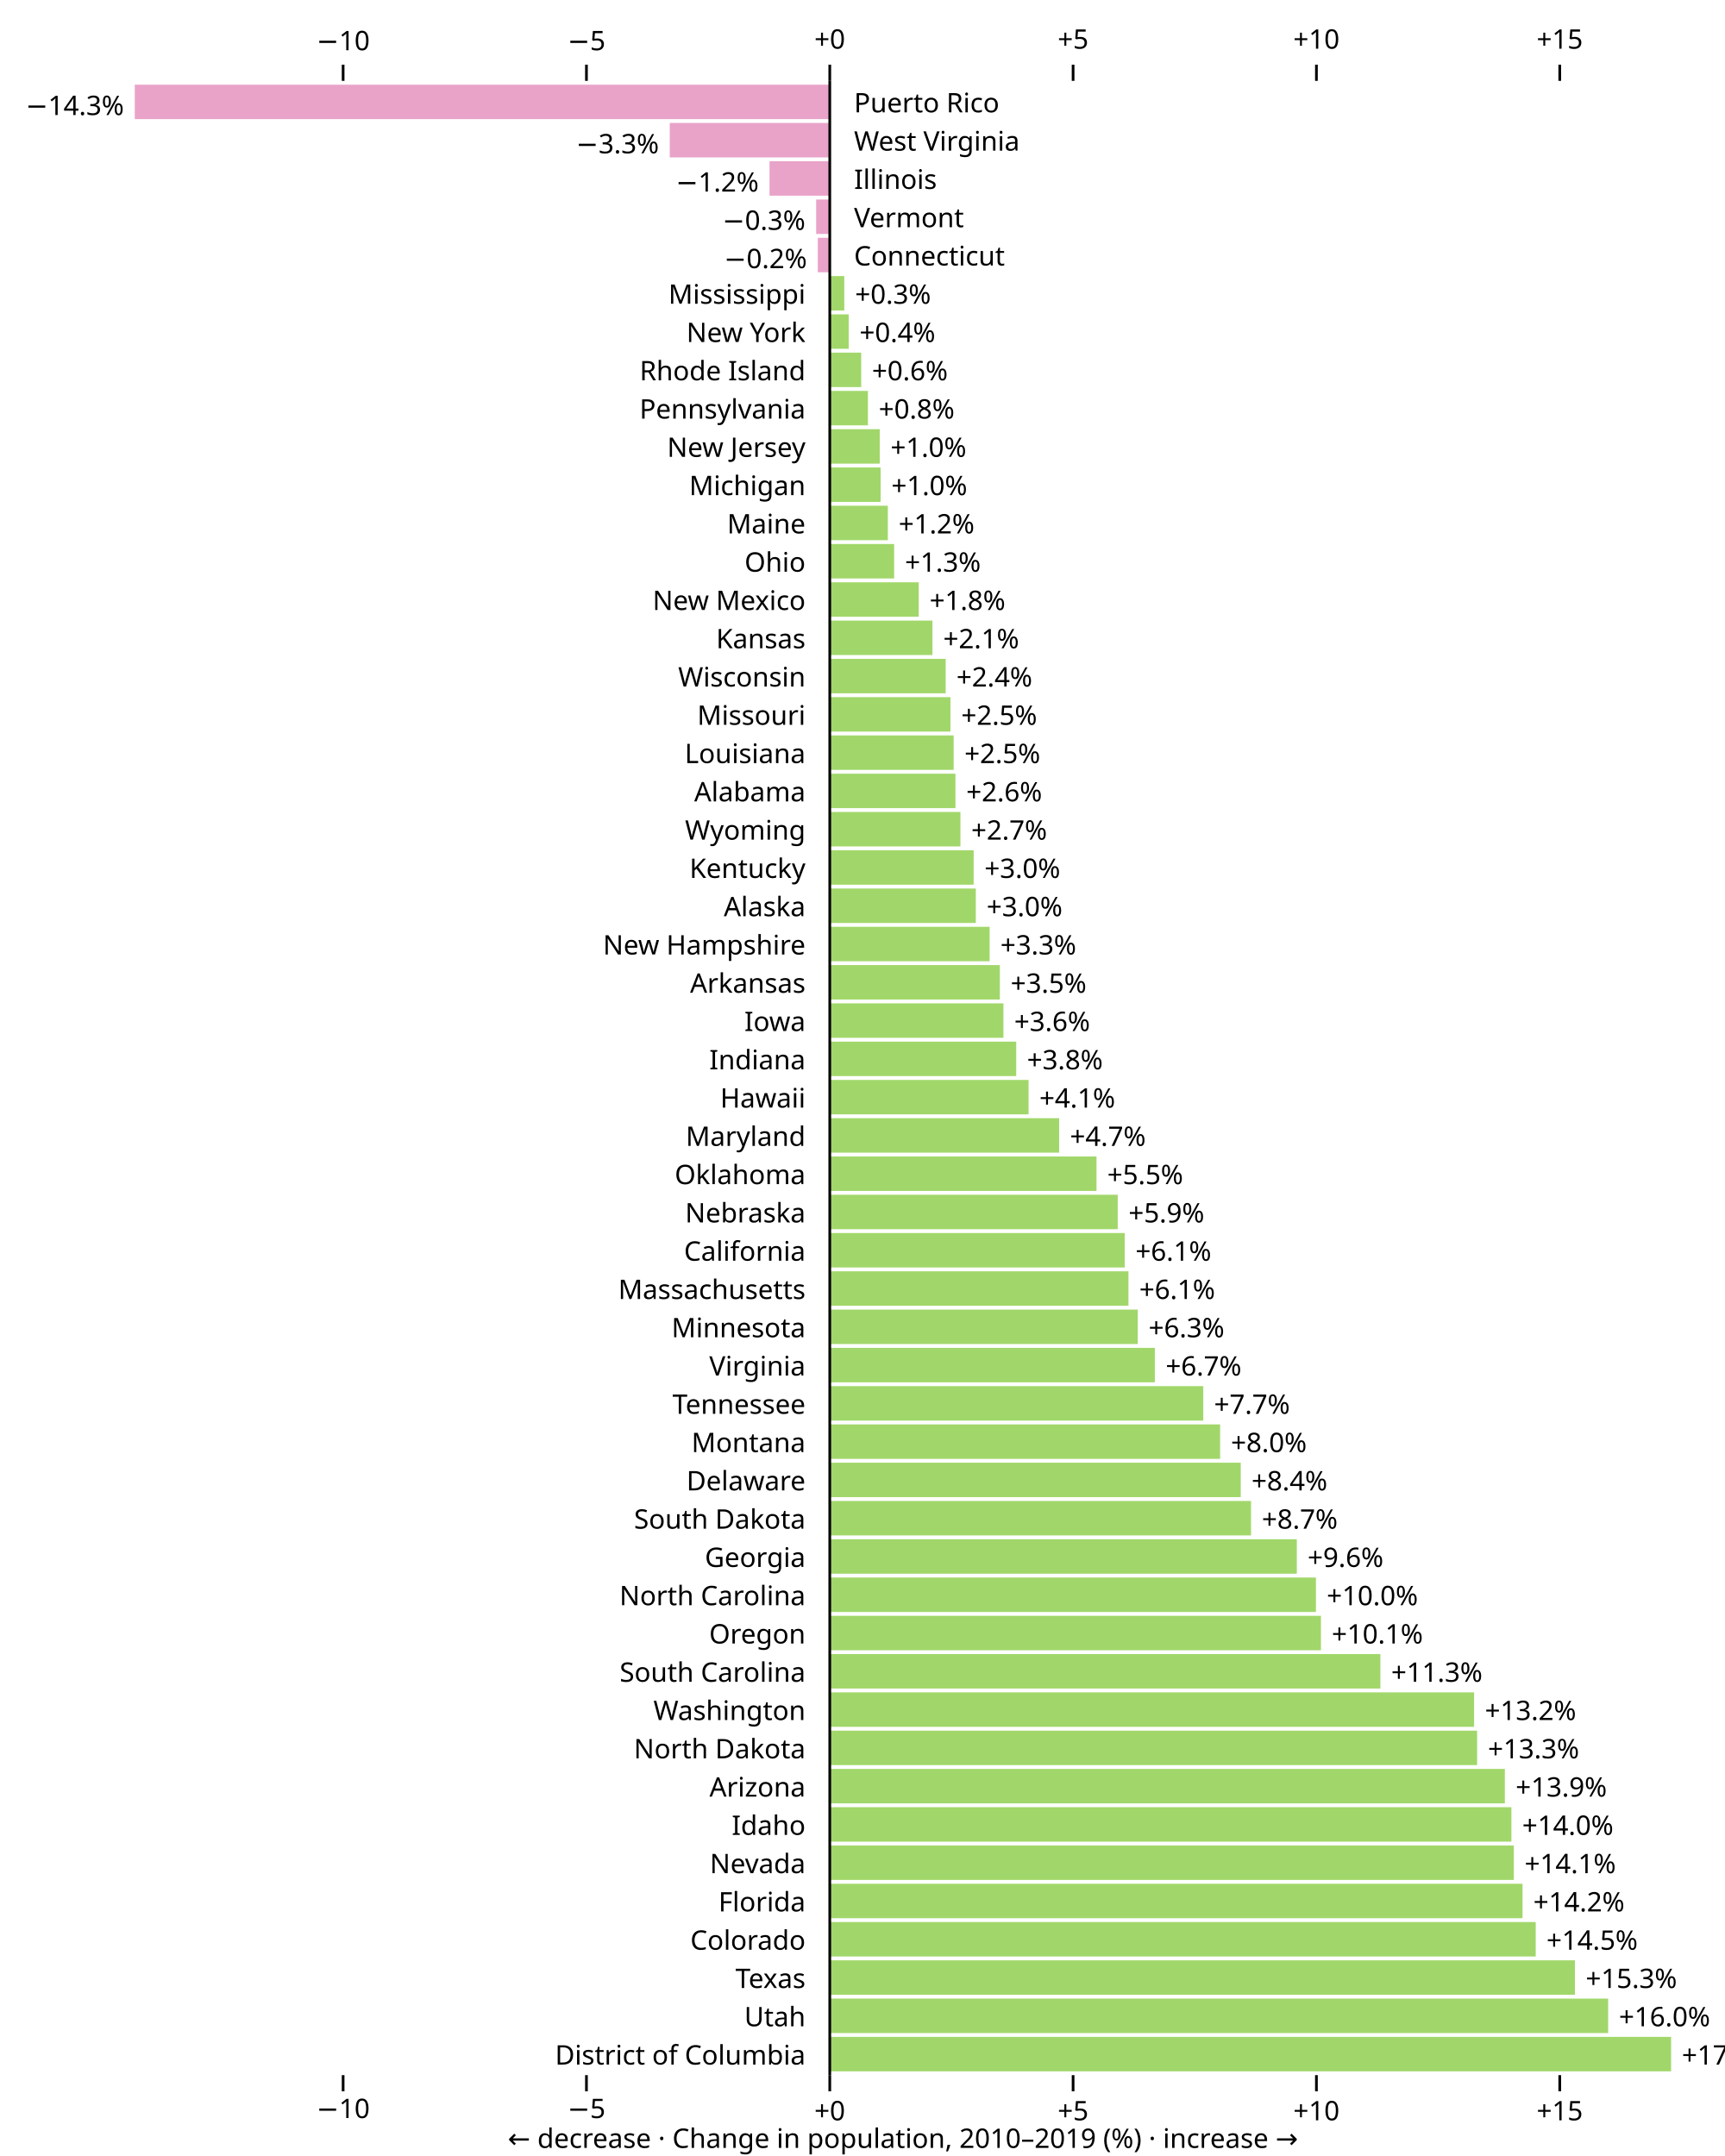
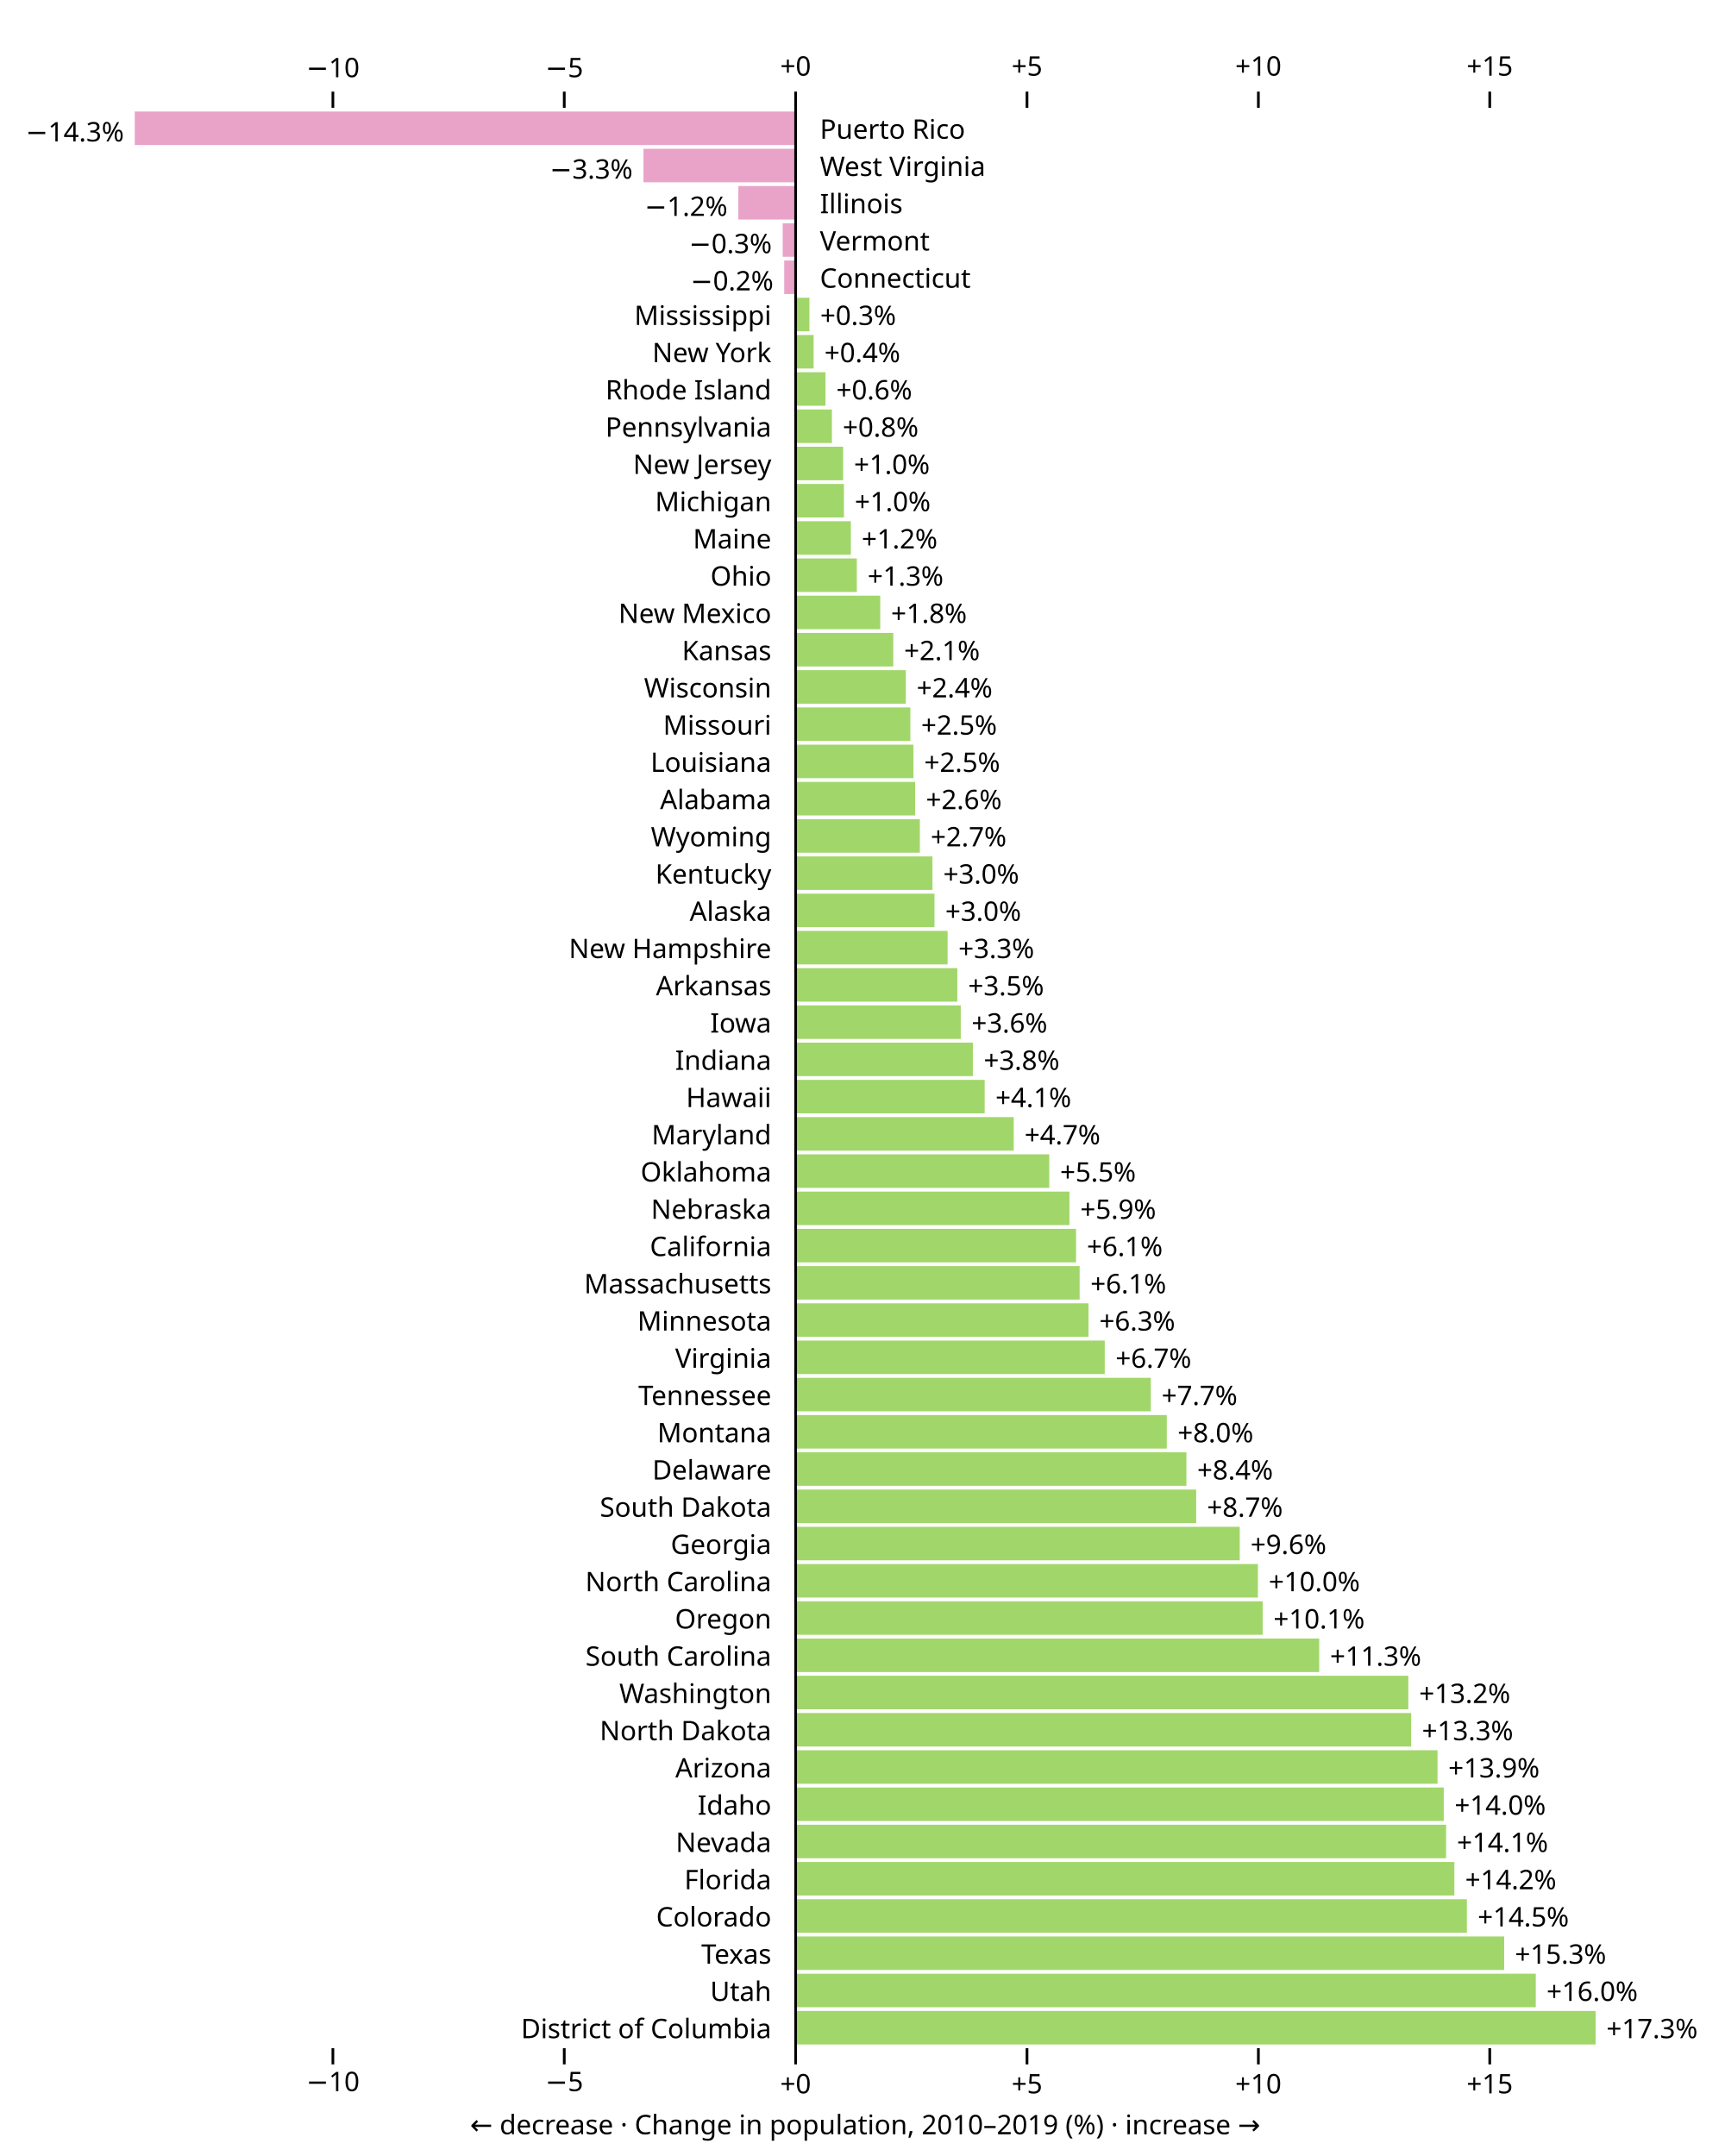
<svg xmlns="http://www.w3.org/2000/svg" width="640" height="800" viewBox="0 0 640 800">
-   <line x1="127.303" y1="770" x2="127.303" y2="776" stroke="currentColor" stroke-width="1" />
-   <line x1="217.58" y1="770" x2="217.58" y2="776" stroke="currentColor" stroke-width="1" />
-   <line x1="307.857" y1="770" x2="307.857" y2="776" stroke="currentColor" stroke-width="1" />
-   <line x1="398.134" y1="770" x2="398.134" y2="776" stroke="currentColor" stroke-width="1" />
-   <line x1="488.412" y1="770" x2="488.412" y2="776" stroke="currentColor" stroke-width="1" />
-   <line x1="578.689" y1="770" x2="578.689" y2="776" stroke="currentColor" stroke-width="1" />
-   <text x="127.303" y="779" font-family="system-ui, sans-serif" font-size="10" text-anchor="middle" dominant-baseline="text-before-edge" fill="currentColor">−10</text>
-   <text x="217.58" y="779" font-family="system-ui, sans-serif" font-size="10" text-anchor="middle" dominant-baseline="text-before-edge" fill="currentColor">−5</text>
-   <text x="307.857" y="779" font-family="system-ui, sans-serif" font-size="10" text-anchor="middle" dominant-baseline="text-before-edge" fill="currentColor">+0</text>
-   <text x="398.134" y="779" font-family="system-ui, sans-serif" font-size="10" text-anchor="middle" dominant-baseline="text-before-edge" fill="currentColor">+5</text>
-   <text x="488.412" y="779" font-family="system-ui, sans-serif" font-size="10" text-anchor="middle" dominant-baseline="text-before-edge" fill="currentColor">+10</text>
-   <text x="578.689" y="779" font-family="system-ui, sans-serif" font-size="10" text-anchor="middle" dominant-baseline="text-before-edge" fill="currentColor">+15</text>
-   <text x="335" y="797" font-family="system-ui, sans-serif" font-size="10" text-anchor="middle" fill="currentColor">← decrease · Change in population, 2010–2019 (%) · increase →</text>
-   <line x1="127.303" y1="30" x2="127.303" y2="24" stroke="currentColor" stroke-width="1" />
-   <line x1="217.58" y1="30" x2="217.58" y2="24" stroke="currentColor" stroke-width="1" />
-   <line x1="307.857" y1="30" x2="307.857" y2="24" stroke="currentColor" stroke-width="1" />
-   <line x1="398.134" y1="30" x2="398.134" y2="24" stroke="currentColor" stroke-width="1" />
-   <line x1="488.412" y1="30" x2="488.412" y2="24" stroke="currentColor" stroke-width="1" />
-   <line x1="578.689" y1="30" x2="578.689" y2="24" stroke="currentColor" stroke-width="1" />
-   <text x="127.303" y="21" font-family="system-ui, sans-serif" font-size="10" text-anchor="middle" dominant-baseline="text-after-edge" fill="currentColor">−10</text>
-   <text x="217.58" y="21" font-family="system-ui, sans-serif" font-size="10" text-anchor="middle" dominant-baseline="text-after-edge" fill="currentColor">−5</text>
-   <text x="307.857" y="21" font-family="system-ui, sans-serif" font-size="10" text-anchor="middle" dominant-baseline="text-after-edge" fill="currentColor">+0</text>
-   <text x="398.134" y="21" font-family="system-ui, sans-serif" font-size="10" text-anchor="middle" dominant-baseline="text-after-edge" fill="currentColor">+5</text>
-   <text x="488.412" y="21" font-family="system-ui, sans-serif" font-size="10" text-anchor="middle" dominant-baseline="text-after-edge" fill="currentColor">+10</text>
-   <text x="578.689" y="21" font-family="system-ui, sans-serif" font-size="10" text-anchor="middle" dominant-baseline="text-after-edge" fill="currentColor">+15</text>
-   <rect x="307.857" y="457.524" width="109.42" height="12.783" fill="#a1d76a" />
-   <rect x="307.857" y="727.39" width="276.467" height="12.783" fill="#a1d76a" />
-   <rect x="307.857" y="698.983" width="257.025" height="12.783" fill="#a1d76a" />
-   <rect x="307.857" y="116.641" width="7.031" height="12.783" fill="#a1d76a" />
-   <rect x="307.857" y="145.048" width="14.159" height="12.783" fill="#a1d76a" />
-   <rect x="285.509" y="59.827" width="22.348" height="12.783" fill="#e9a3c9" />
-   <rect x="307.857" y="201.862" width="23.882" height="12.783" fill="#a1d76a" />
-   <rect x="307.857" y="571.152" width="173.287" height="12.783" fill="#a1d76a" />
-   <rect x="307.857" y="585.355" width="180.375" height="12.783" fill="#a1d76a" />
-   <rect x="307.857" y="173.455" width="18.856" height="12.783" fill="#a1d76a" />
-   <rect x="307.857" y="159.251" width="18.544" height="12.783" fill="#a1d76a" />
-   <rect x="307.857" y="500.134" width="120.616" height="12.783" fill="#a1d76a" />
-   <rect x="307.857" y="627.965" width="239.06" height="12.783" fill="#a1d76a" />
-   <rect x="307.857" y="656.372" width="250.465" height="12.783" fill="#a1d76a" />
-   <rect x="307.857" y="471.727" width="110.819" height="12.783" fill="#a1d76a" />
-   <rect x="307.857" y="514.338" width="138.577" height="12.783" fill="#a1d76a" />
-   <rect x="307.857" y="386.507" width="69.177" height="12.783" fill="#a1d76a" />
-   <rect x="307.857" y="258.676" width="44.77" height="12.783" fill="#a1d76a" />
-   <rect x="307.857" y="414.914" width="85.102" height="12.783" fill="#a1d76a" />
-   <rect x="307.857" y="244.472" width="43.003" height="12.783" fill="#a1d76a" />
-   <rect x="307.857" y="713.186" width="261.914" height="12.783" fill="#a1d76a" />
-   <rect x="307.857" y="485.931" width="114.28" height="12.783" fill="#a1d76a" />
-   <rect x="307.857" y="613.762" width="204.293" height="12.783" fill="#a1d76a" />
-   <rect x="307.857" y="287.083" width="46.633" height="12.783" fill="#a1d76a" />
-   <rect x="307.857" y="272.879" width="45.97" height="12.783" fill="#a1d76a" />
-   <rect x="307.857" y="315.489" width="53.386" height="12.783" fill="#a1d76a" />
-   <rect x="307.857" y="599.559" width="182.23" height="12.783" fill="#a1d76a" />
-   <rect x="307.857" y="429.117" width="98.966" height="12.783" fill="#a1d76a" />
-   <rect x="303.407" y="88.234" width="4.451" height="12.783" fill="#e9a3c9" />
-   <rect x="307.857" y="741.593" width="288.79" height="12.783" fill="#a1d76a" />
-   <rect x="50" y="31.42" width="257.857" height="12.783" fill="#e9a3c9" />
-   <rect x="307.857" y="372.303" width="64.434" height="12.783" fill="#a1d76a" />
-   <rect x="307.857" y="684.779" width="253.798" height="12.783" fill="#a1d76a" />
-   <rect x="307.857" y="358.1" width="63.101" height="12.783" fill="#a1d76a" />
-   <rect x="307.857" y="102.438" width="5.386" height="12.783" fill="#a1d76a" />
-   <rect x="307.857" y="230.269" width="38.094" height="12.783" fill="#a1d76a" />
-   <rect x="307.857" y="216.065" width="33.013" height="12.783" fill="#a1d76a" />
-   <rect x="307.857" y="443.321" width="106.836" height="12.783" fill="#a1d76a" />
-   <rect x="248.488" y="45.624" width="59.369" height="12.783" fill="#e9a3c9" />
-   <rect x="307.857" y="670.576" width="252.895" height="12.783" fill="#a1d76a" />
-   <rect x="307.857" y="400.71" width="73.76" height="12.783" fill="#a1d76a" />
-   <rect x="307.857" y="343.896" width="59.305" height="12.783" fill="#a1d76a" />
-   <rect x="307.857" y="187.658" width="21.545" height="12.783" fill="#a1d76a" />
-   <rect x="307.857" y="528.541" width="144.826" height="12.783" fill="#a1d76a" />
-   <rect x="307.857" y="130.845" width="11.654" height="12.783" fill="#a1d76a" />
-   <rect x="307.857" y="542.745" width="152.477" height="12.783" fill="#a1d76a" />
-   <rect x="307.857" y="556.948" width="156.296" height="12.783" fill="#a1d76a" />
-   <rect x="307.857" y="642.169" width="240.181" height="12.783" fill="#a1d76a" />
-   <rect x="307.857" y="329.693" width="54.184" height="12.783" fill="#a1d76a" />
-   <rect x="307.857" y="755.797" width="312.143" height="12.783" fill="#a1d76a" />
-   <rect x="302.802" y="74.031" width="5.055" height="12.783" fill="#e9a3c9" />
-   <rect x="307.857" y="301.286" width="48.478" height="12.783" fill="#a1d76a" />
-   <text x="298.857" y="463.916" font-family="system-ui, sans-serif" font-size="10" text-anchor="end" dominant-baseline="central" fill="currentColor">California</text>
-   <text x="298.857" y="733.781" font-family="system-ui, sans-serif" font-size="10" text-anchor="end" dominant-baseline="central" fill="currentColor">Texas</text>
-   <text x="298.857" y="705.374" font-family="system-ui, sans-serif" font-size="10" text-anchor="end" dominant-baseline="central" fill="currentColor">Florida</text>
-   <text x="298.857" y="123.033" font-family="system-ui, sans-serif" font-size="10" text-anchor="end" dominant-baseline="central" fill="currentColor">New York</text>
-   <text x="298.857" y="151.44" font-family="system-ui, sans-serif" font-size="10" text-anchor="end" dominant-baseline="central" fill="currentColor">Pennsylvania</text>
-   <text x="316.857" y="66.219" font-family="system-ui, sans-serif" font-size="10" text-anchor="start" dominant-baseline="central" fill="currentColor">Illinois</text>
-   <text x="298.857" y="208.253" font-family="system-ui, sans-serif" font-size="10" text-anchor="end" dominant-baseline="central" fill="currentColor">Ohio</text>
-   <text x="298.857" y="577.543" font-family="system-ui, sans-serif" font-size="10" text-anchor="end" dominant-baseline="central" fill="currentColor">Georgia</text>
-   <text x="298.857" y="591.747" font-family="system-ui, sans-serif" font-size="10" text-anchor="end" dominant-baseline="central" fill="currentColor">North Carolina</text>
-   <text x="298.857" y="179.846" font-family="system-ui, sans-serif" font-size="10" text-anchor="end" dominant-baseline="central" fill="currentColor">Michigan</text>
-   <text x="298.857" y="165.643" font-family="system-ui, sans-serif" font-size="10" text-anchor="end" dominant-baseline="central" fill="currentColor">New Jersey</text>
-   <text x="298.857" y="506.526" font-family="system-ui, sans-serif" font-size="10" text-anchor="end" dominant-baseline="central" fill="currentColor">Virginia</text>
-   <text x="298.857" y="634.357" font-family="system-ui, sans-serif" font-size="10" text-anchor="end" dominant-baseline="central" fill="currentColor">Washington</text>
-   <text x="298.857" y="662.764" font-family="system-ui, sans-serif" font-size="10" text-anchor="end" dominant-baseline="central" fill="currentColor">Arizona</text>
-   <text x="298.857" y="478.119" font-family="system-ui, sans-serif" font-size="10" text-anchor="end" dominant-baseline="central" fill="currentColor">Massachusetts</text>
-   <text x="298.857" y="520.729" font-family="system-ui, sans-serif" font-size="10" text-anchor="end" dominant-baseline="central" fill="currentColor">Tennessee</text>
-   <text x="298.857" y="392.898" font-family="system-ui, sans-serif" font-size="10" text-anchor="end" dominant-baseline="central" fill="currentColor">Indiana</text>
-   <text x="298.857" y="265.067" font-family="system-ui, sans-serif" font-size="10" text-anchor="end" dominant-baseline="central" fill="currentColor">Missouri</text>
-   <text x="298.857" y="421.305" font-family="system-ui, sans-serif" font-size="10" text-anchor="end" dominant-baseline="central" fill="currentColor">Maryland</text>
-   <text x="298.857" y="250.864" font-family="system-ui, sans-serif" font-size="10" text-anchor="end" dominant-baseline="central" fill="currentColor">Wisconsin</text>
-   <text x="298.857" y="719.578" font-family="system-ui, sans-serif" font-size="10" text-anchor="end" dominant-baseline="central" fill="currentColor">Colorado</text>
-   <text x="298.857" y="492.322" font-family="system-ui, sans-serif" font-size="10" text-anchor="end" dominant-baseline="central" fill="currentColor">Minnesota</text>
-   <text x="298.857" y="620.154" font-family="system-ui, sans-serif" font-size="10" text-anchor="end" dominant-baseline="central" fill="currentColor">South Carolina</text>
-   <text x="298.857" y="293.474" font-family="system-ui, sans-serif" font-size="10" text-anchor="end" dominant-baseline="central" fill="currentColor">Alabama</text>
-   <text x="298.857" y="279.271" font-family="system-ui, sans-serif" font-size="10" text-anchor="end" dominant-baseline="central" fill="currentColor">Louisiana</text>
-   <text x="298.857" y="321.881" font-family="system-ui, sans-serif" font-size="10" text-anchor="end" dominant-baseline="central" fill="currentColor">Kentucky</text>
-   <text x="298.857" y="605.95" font-family="system-ui, sans-serif" font-size="10" text-anchor="end" dominant-baseline="central" fill="currentColor">Oregon</text>
-   <text x="298.857" y="435.509" font-family="system-ui, sans-serif" font-size="10" text-anchor="end" dominant-baseline="central" fill="currentColor">Oklahoma</text>
-   <text x="316.857" y="94.626" font-family="system-ui, sans-serif" font-size="10" text-anchor="start" dominant-baseline="central" fill="currentColor">Connecticut</text>
-   <text x="298.857" y="747.985" font-family="system-ui, sans-serif" font-size="10" text-anchor="end" dominant-baseline="central" fill="currentColor">Utah</text>
-   <text x="316.857" y="37.812" font-family="system-ui, sans-serif" font-size="10" text-anchor="start" dominant-baseline="central" fill="currentColor">Puerto Rico</text>
-   <text x="298.857" y="378.695" font-family="system-ui, sans-serif" font-size="10" text-anchor="end" dominant-baseline="central" fill="currentColor">Iowa</text>
-   <text x="298.857" y="691.171" font-family="system-ui, sans-serif" font-size="10" text-anchor="end" dominant-baseline="central" fill="currentColor">Nevada</text>
-   <text x="298.857" y="364.491" font-family="system-ui, sans-serif" font-size="10" text-anchor="end" dominant-baseline="central" fill="currentColor">Arkansas</text>
-   <text x="298.857" y="108.829" font-family="system-ui, sans-serif" font-size="10" text-anchor="end" dominant-baseline="central" fill="currentColor">Mississippi</text>
-   <text x="298.857" y="236.66" font-family="system-ui, sans-serif" font-size="10" text-anchor="end" dominant-baseline="central" fill="currentColor">Kansas</text>
-   <text x="298.857" y="222.457" font-family="system-ui, sans-serif" font-size="10" text-anchor="end" dominant-baseline="central" fill="currentColor">New Mexico</text>
-   <text x="298.857" y="449.712" font-family="system-ui, sans-serif" font-size="10" text-anchor="end" dominant-baseline="central" fill="currentColor">Nebraska</text>
-   <text x="316.857" y="52.015" font-family="system-ui, sans-serif" font-size="10" text-anchor="start" dominant-baseline="central" fill="currentColor">West Virginia</text>
-   <text x="298.857" y="676.967" font-family="system-ui, sans-serif" font-size="10" text-anchor="end" dominant-baseline="central" fill="currentColor">Idaho</text>
-   <text x="298.857" y="407.102" font-family="system-ui, sans-serif" font-size="10" text-anchor="end" dominant-baseline="central" fill="currentColor">Hawaii</text>
-   <text x="298.857" y="350.288" font-family="system-ui, sans-serif" font-size="10" text-anchor="end" dominant-baseline="central" fill="currentColor">New Hampshire</text>
-   <text x="298.857" y="194.05" font-family="system-ui, sans-serif" font-size="10" text-anchor="end" dominant-baseline="central" fill="currentColor">Maine</text>
-   <text x="298.857" y="534.933" font-family="system-ui, sans-serif" font-size="10" text-anchor="end" dominant-baseline="central" fill="currentColor">Montana</text>
-   <text x="298.857" y="137.236" font-family="system-ui, sans-serif" font-size="10" text-anchor="end" dominant-baseline="central" fill="currentColor">Rhode Island</text>
-   <text x="298.857" y="549.136" font-family="system-ui, sans-serif" font-size="10" text-anchor="end" dominant-baseline="central" fill="currentColor">Delaware</text>
-   <text x="298.857" y="563.34" font-family="system-ui, sans-serif" font-size="10" text-anchor="end" dominant-baseline="central" fill="currentColor">South Dakota</text>
-   <text x="298.857" y="648.56" font-family="system-ui, sans-serif" font-size="10" text-anchor="end" dominant-baseline="central" fill="currentColor">North Dakota</text>
-   <text x="298.857" y="336.084" font-family="system-ui, sans-serif" font-size="10" text-anchor="end" dominant-baseline="central" fill="currentColor">Alaska</text>
-   <text x="298.857" y="762.188" font-family="system-ui, sans-serif" font-size="10" text-anchor="end" dominant-baseline="central" fill="currentColor">District of Columbia</text>
-   <text x="316.857" y="80.422" font-family="system-ui, sans-serif" font-size="10" text-anchor="start" dominant-baseline="central" fill="currentColor">Vermont</text>
-   <text x="298.857" y="307.678" font-family="system-ui, sans-serif" font-size="10" text-anchor="end" dominant-baseline="central" fill="currentColor">Wyoming</text>
-   <text x="421.277" y="463.916" font-family="system-ui, sans-serif" font-size="10" text-anchor="start" dominant-baseline="central" fill="currentColor">+6.1%</text>
-   <text x="588.324" y="733.781" font-family="system-ui, sans-serif" font-size="10" text-anchor="start" dominant-baseline="central" fill="currentColor">+15.3%</text>
-   <text x="568.882" y="705.374" font-family="system-ui, sans-serif" font-size="10" text-anchor="start" dominant-baseline="central" fill="currentColor">+14.2%</text>
-   <text x="318.888" y="123.033" font-family="system-ui, sans-serif" font-size="10" text-anchor="start" dominant-baseline="central" fill="currentColor">+0.4%</text>
-   <text x="326.016" y="151.44" font-family="system-ui, sans-serif" font-size="10" text-anchor="start" dominant-baseline="central" fill="currentColor">+0.8%</text>
-   <text x="281.509" y="66.219" font-family="system-ui, sans-serif" font-size="10" text-anchor="end" dominant-baseline="central" fill="currentColor">−1.2%</text>
-   <text x="335.739" y="208.253" font-family="system-ui, sans-serif" font-size="10" text-anchor="start" dominant-baseline="central" fill="currentColor">+1.3%</text>
-   <text x="485.144" y="577.543" font-family="system-ui, sans-serif" font-size="10" text-anchor="start" dominant-baseline="central" fill="currentColor">+9.6%</text>
-   <text x="492.232" y="591.747" font-family="system-ui, sans-serif" font-size="10" text-anchor="start" dominant-baseline="central" fill="currentColor">+10.0%</text>
-   <text x="330.713" y="179.846" font-family="system-ui, sans-serif" font-size="10" text-anchor="start" dominant-baseline="central" fill="currentColor">+1.0%</text>
-   <text x="330.401" y="165.643" font-family="system-ui, sans-serif" font-size="10" text-anchor="start" dominant-baseline="central" fill="currentColor">+1.0%</text>
-   <text x="432.473" y="506.526" font-family="system-ui, sans-serif" font-size="10" text-anchor="start" dominant-baseline="central" fill="currentColor">+6.7%</text>
-   <text x="550.918" y="634.357" font-family="system-ui, sans-serif" font-size="10" text-anchor="start" dominant-baseline="central" fill="currentColor">+13.2%</text>
-   <text x="562.322" y="662.764" font-family="system-ui, sans-serif" font-size="10" text-anchor="start" dominant-baseline="central" fill="currentColor">+13.9%</text>
-   <text x="422.676" y="478.119" font-family="system-ui, sans-serif" font-size="10" text-anchor="start" dominant-baseline="central" fill="currentColor">+6.1%</text>
-   <text x="450.434" y="520.729" font-family="system-ui, sans-serif" font-size="10" text-anchor="start" dominant-baseline="central" fill="currentColor">+7.7%</text>
-   <text x="381.034" y="392.898" font-family="system-ui, sans-serif" font-size="10" text-anchor="start" dominant-baseline="central" fill="currentColor">+3.8%</text>
-   <text x="356.627" y="265.067" font-family="system-ui, sans-serif" font-size="10" text-anchor="start" dominant-baseline="central" fill="currentColor">+2.5%</text>
-   <text x="396.959" y="421.305" font-family="system-ui, sans-serif" font-size="10" text-anchor="start" dominant-baseline="central" fill="currentColor">+4.7%</text>
-   <text x="354.86" y="250.864" font-family="system-ui, sans-serif" font-size="10" text-anchor="start" dominant-baseline="central" fill="currentColor">+2.4%</text>
-   <text x="573.771" y="719.578" font-family="system-ui, sans-serif" font-size="10" text-anchor="start" dominant-baseline="central" fill="currentColor">+14.5%</text>
-   <text x="426.137" y="492.322" font-family="system-ui, sans-serif" font-size="10" text-anchor="start" dominant-baseline="central" fill="currentColor">+6.3%</text>
-   <text x="516.151" y="620.154" font-family="system-ui, sans-serif" font-size="10" text-anchor="start" dominant-baseline="central" fill="currentColor">+11.3%</text>
-   <text x="358.49" y="293.474" font-family="system-ui, sans-serif" font-size="10" text-anchor="start" dominant-baseline="central" fill="currentColor">+2.6%</text>
-   <text x="357.827" y="279.271" font-family="system-ui, sans-serif" font-size="10" text-anchor="start" dominant-baseline="central" fill="currentColor">+2.5%</text>
-   <text x="365.243" y="321.881" font-family="system-ui, sans-serif" font-size="10" text-anchor="start" dominant-baseline="central" fill="currentColor">+3.0%</text>
-   <text x="494.087" y="605.95" font-family="system-ui, sans-serif" font-size="10" text-anchor="start" dominant-baseline="central" fill="currentColor">+10.1%</text>
-   <text x="410.823" y="435.509" font-family="system-ui, sans-serif" font-size="10" text-anchor="start" dominant-baseline="central" fill="currentColor">+5.5%</text>
-   <text x="299.407" y="94.626" font-family="system-ui, sans-serif" font-size="10" text-anchor="end" dominant-baseline="central" fill="currentColor">−0.2%</text>
-   <text x="600.647" y="747.985" font-family="system-ui, sans-serif" font-size="10" text-anchor="start" dominant-baseline="central" fill="currentColor">+16.0%</text>
-   <text x="46" y="37.812" font-family="system-ui, sans-serif" font-size="10" text-anchor="end" dominant-baseline="central" fill="currentColor">−14.3%</text>
-   <text x="376.291" y="378.695" font-family="system-ui, sans-serif" font-size="10" text-anchor="start" dominant-baseline="central" fill="currentColor">+3.6%</text>
-   <text x="565.655" y="691.171" font-family="system-ui, sans-serif" font-size="10" text-anchor="start" dominant-baseline="central" fill="currentColor">+14.1%</text>
-   <text x="374.958" y="364.491" font-family="system-ui, sans-serif" font-size="10" text-anchor="start" dominant-baseline="central" fill="currentColor">+3.5%</text>
-   <text x="317.243" y="108.829" font-family="system-ui, sans-serif" font-size="10" text-anchor="start" dominant-baseline="central" fill="currentColor">+0.3%</text>
-   <text x="349.951" y="236.66" font-family="system-ui, sans-serif" font-size="10" text-anchor="start" dominant-baseline="central" fill="currentColor">+2.1%</text>
-   <text x="344.87" y="222.457" font-family="system-ui, sans-serif" font-size="10" text-anchor="start" dominant-baseline="central" fill="currentColor">+1.8%</text>
-   <text x="418.694" y="449.712" font-family="system-ui, sans-serif" font-size="10" text-anchor="start" dominant-baseline="central" fill="currentColor">+5.9%</text>
-   <text x="244.488" y="52.015" font-family="system-ui, sans-serif" font-size="10" text-anchor="end" dominant-baseline="central" fill="currentColor">−3.3%</text>
-   <text x="564.753" y="676.967" font-family="system-ui, sans-serif" font-size="10" text-anchor="start" dominant-baseline="central" fill="currentColor">+14.0%</text>
-   <text x="385.617" y="407.102" font-family="system-ui, sans-serif" font-size="10" text-anchor="start" dominant-baseline="central" fill="currentColor">+4.1%</text>
-   <text x="371.162" y="350.288" font-family="system-ui, sans-serif" font-size="10" text-anchor="start" dominant-baseline="central" fill="currentColor">+3.3%</text>
-   <text x="333.402" y="194.05" font-family="system-ui, sans-serif" font-size="10" text-anchor="start" dominant-baseline="central" fill="currentColor">+1.2%</text>
-   <text x="456.684" y="534.933" font-family="system-ui, sans-serif" font-size="10" text-anchor="start" dominant-baseline="central" fill="currentColor">+8.0%</text>
-   <text x="323.511" y="137.236" font-family="system-ui, sans-serif" font-size="10" text-anchor="start" dominant-baseline="central" fill="currentColor">+0.6%</text>
-   <text x="464.334" y="549.136" font-family="system-ui, sans-serif" font-size="10" text-anchor="start" dominant-baseline="central" fill="currentColor">+8.4%</text>
-   <text x="468.153" y="563.34" font-family="system-ui, sans-serif" font-size="10" text-anchor="start" dominant-baseline="central" fill="currentColor">+8.7%</text>
-   <text x="552.039" y="648.56" font-family="system-ui, sans-serif" font-size="10" text-anchor="start" dominant-baseline="central" fill="currentColor">+13.3%</text>
-   <text x="366.041" y="336.084" font-family="system-ui, sans-serif" font-size="10" text-anchor="start" dominant-baseline="central" fill="currentColor">+3.0%</text>
-   <text x="624" y="762.188" font-family="system-ui, sans-serif" font-size="10" text-anchor="start" dominant-baseline="central" fill="currentColor">+17.3%</text>
-   <text x="298.802" y="80.422" font-family="system-ui, sans-serif" font-size="10" text-anchor="end" dominant-baseline="central" fill="currentColor">−0.3%</text>
-   <text x="360.335" y="307.678" font-family="system-ui, sans-serif" font-size="10" text-anchor="start" dominant-baseline="central" fill="currentColor">+2.7%</text>
-   <line x1="307.857" y1="30" x2="307.857" y2="770" stroke="#000" stroke-width="1" />
+   <line x1="123.505" y1="760" x2="123.505" y2="766" stroke="currentColor" stroke-width="1" />
+   <line x1="209.348" y1="760" x2="209.348" y2="766" stroke="currentColor" stroke-width="1" />
+   <line x1="295.19" y1="760" x2="295.19" y2="766" stroke="currentColor" stroke-width="1" />
+   <line x1="381.033" y1="760" x2="381.033" y2="766" stroke="currentColor" stroke-width="1" />
+   <line x1="466.876" y1="760" x2="466.876" y2="766" stroke="currentColor" stroke-width="1" />
+   <line x1="552.718" y1="760" x2="552.718" y2="766" stroke="currentColor" stroke-width="1" />
+   <text x="123.505" y="769" font-family="system-ui, sans-serif" font-size="10" text-anchor="middle" dominant-baseline="text-before-edge" fill="currentColor">−10</text>
+   <text x="209.348" y="769" font-family="system-ui, sans-serif" font-size="10" text-anchor="middle" dominant-baseline="text-before-edge" fill="currentColor">−5</text>
+   <text x="295.19" y="769" font-family="system-ui, sans-serif" font-size="10" text-anchor="middle" dominant-baseline="text-before-edge" fill="currentColor">+0</text>
+   <text x="381.033" y="769" font-family="system-ui, sans-serif" font-size="10" text-anchor="middle" dominant-baseline="text-before-edge" fill="currentColor">+5</text>
+   <text x="466.876" y="769" font-family="system-ui, sans-serif" font-size="10" text-anchor="middle" dominant-baseline="text-before-edge" fill="currentColor">+10</text>
+   <text x="552.718" y="769" font-family="system-ui, sans-serif" font-size="10" text-anchor="middle" dominant-baseline="text-before-edge" fill="currentColor">+15</text>
+   <text x="321" y="785" font-family="system-ui, sans-serif" font-size="10" text-anchor="middle" dominant-baseline="text-before-edge" fill="currentColor">← decrease · Change in population, 2010–2019 (%) · increase →</text>
+   <line x1="123.505" y1="40" x2="123.505" y2="34" stroke="currentColor" stroke-width="1" />
+   <line x1="209.348" y1="40" x2="209.348" y2="34" stroke="currentColor" stroke-width="1" />
+   <line x1="295.19" y1="40" x2="295.19" y2="34" stroke="currentColor" stroke-width="1" />
+   <line x1="381.033" y1="40" x2="381.033" y2="34" stroke="currentColor" stroke-width="1" />
+   <line x1="466.876" y1="40" x2="466.876" y2="34" stroke="currentColor" stroke-width="1" />
+   <line x1="552.718" y1="40" x2="552.718" y2="34" stroke="currentColor" stroke-width="1" />
+   <text x="123.505" y="31" font-family="system-ui, sans-serif" font-size="10" text-anchor="middle" dominant-baseline="text-after-edge" fill="currentColor">−10</text>
+   <text x="209.348" y="31" font-family="system-ui, sans-serif" font-size="10" text-anchor="middle" dominant-baseline="text-after-edge" fill="currentColor">−5</text>
+   <text x="295.19" y="31" font-family="system-ui, sans-serif" font-size="10" text-anchor="middle" dominant-baseline="text-after-edge" fill="currentColor">+0</text>
+   <text x="381.033" y="31" font-family="system-ui, sans-serif" font-size="10" text-anchor="middle" dominant-baseline="text-after-edge" fill="currentColor">+5</text>
+   <text x="466.876" y="31" font-family="system-ui, sans-serif" font-size="10" text-anchor="middle" dominant-baseline="text-after-edge" fill="currentColor">+10</text>
+   <text x="552.718" y="31" font-family="system-ui, sans-serif" font-size="10" text-anchor="middle" dominant-baseline="text-after-edge" fill="currentColor">+15</text>
+   <rect x="295.19" y="455.969" width="104.045" height="12.438" fill="#a1d76a" />
+   <rect x="295.19" y="718.541" width="262.886" height="12.438" fill="#a1d76a" />
+   <rect x="295.19" y="690.902" width="244.399" height="12.438" fill="#a1d76a" />
+   <rect x="295.19" y="124.299" width="6.685" height="12.438" fill="#a1d76a" />
+   <rect x="295.19" y="151.939" width="13.463" height="12.438" fill="#a1d76a" />
+   <rect x="273.94" y="69.021" width="21.25" height="12.438" fill="#e9a3c9" />
+   <rect x="295.19" y="207.217" width="22.709" height="12.438" fill="#a1d76a" />
+   <rect x="295.19" y="566.526" width="164.774" height="12.438" fill="#a1d76a" />
+   <rect x="295.19" y="580.345" width="171.515" height="12.438" fill="#a1d76a" />
+   <rect x="295.19" y="179.578" width="17.929" height="12.438" fill="#a1d76a" />
+   <rect x="295.19" y="165.758" width="17.633" height="12.438" fill="#a1d76a" />
+   <rect x="295.19" y="497.428" width="114.691" height="12.438" fill="#a1d76a" />
+   <rect x="295.19" y="621.804" width="227.317" height="12.438" fill="#a1d76a" />
+   <rect x="295.19" y="649.443" width="238.161" height="12.438" fill="#a1d76a" />
+   <rect x="295.19" y="469.789" width="105.375" height="12.438" fill="#a1d76a" />
+   <rect x="295.19" y="511.248" width="131.77" height="12.438" fill="#a1d76a" />
+   <rect x="295.19" y="386.871" width="65.779" height="12.438" fill="#a1d76a" />
+   <rect x="295.19" y="262.495" width="42.571" height="12.438" fill="#a1d76a" />
+   <rect x="295.19" y="414.511" width="80.921" height="12.438" fill="#a1d76a" />
+   <rect x="295.19" y="248.676" width="40.891" height="12.438" fill="#a1d76a" />
+   <rect x="295.19" y="704.722" width="249.048" height="12.438" fill="#a1d76a" />
+   <rect x="295.19" y="483.608" width="108.666" height="12.438" fill="#a1d76a" />
+   <rect x="295.19" y="607.985" width="194.258" height="12.438" fill="#a1d76a" />
+   <rect x="295.19" y="290.134" width="44.342" height="12.438" fill="#a1d76a" />
+   <rect x="295.19" y="276.315" width="43.712" height="12.438" fill="#a1d76a" />
+   <rect x="295.19" y="317.774" width="50.764" height="12.438" fill="#a1d76a" />
+   <rect x="295.19" y="594.165" width="173.278" height="12.438" fill="#a1d76a" />
+   <rect x="295.19" y="428.33" width="94.104" height="12.438" fill="#a1d76a" />
+   <rect x="290.958" y="96.66" width="4.232" height="12.438" fill="#e9a3c9" />
+   <rect x="295.19" y="732.361" width="274.604" height="12.438" fill="#a1d76a" />
+   <rect x="50" y="41.382" width="245.19" height="12.438" fill="#e9a3c9" />
+   <rect x="295.19" y="373.052" width="61.269" height="12.438" fill="#a1d76a" />
+   <rect x="295.19" y="677.083" width="241.33" height="12.438" fill="#a1d76a" />
+   <rect x="295.19" y="359.232" width="60.001" height="12.438" fill="#a1d76a" />
+   <rect x="295.19" y="110.48" width="5.122" height="12.438" fill="#a1d76a" />
+   <rect x="295.19" y="234.856" width="36.223" height="12.438" fill="#a1d76a" />
+   <rect x="295.19" y="221.036" width="31.391" height="12.438" fill="#a1d76a" />
+   <rect x="295.19" y="442.15" width="101.588" height="12.438" fill="#a1d76a" />
+   <rect x="238.738" y="55.202" width="56.452" height="12.438" fill="#e9a3c9" />
+   <rect x="295.19" y="663.263" width="240.473" height="12.438" fill="#a1d76a" />
+   <rect x="295.19" y="400.691" width="70.137" height="12.438" fill="#a1d76a" />
+   <rect x="295.19" y="345.413" width="56.392" height="12.438" fill="#a1d76a" />
+   <rect x="295.19" y="193.397" width="20.487" height="12.438" fill="#a1d76a" />
+   <rect x="295.19" y="525.067" width="137.712" height="12.438" fill="#a1d76a" />
+   <rect x="295.19" y="138.119" width="11.082" height="12.438" fill="#a1d76a" />
+   <rect x="295.19" y="538.887" width="144.987" height="12.438" fill="#a1d76a" />
+   <rect x="295.19" y="552.706" width="148.618" height="12.438" fill="#a1d76a" />
+   <rect x="295.19" y="635.624" width="228.383" height="12.438" fill="#a1d76a" />
+   <rect x="295.19" y="331.593" width="51.523" height="12.438" fill="#a1d76a" />
+   <rect x="295.19" y="746.18" width="296.81" height="12.438" fill="#a1d76a" />
+   <rect x="290.383" y="82.841" width="4.807" height="12.438" fill="#e9a3c9" />
+   <rect x="295.19" y="303.954" width="46.096" height="12.438" fill="#a1d76a" />
+   <text x="286.19" y="462.188" font-family="system-ui, sans-serif" font-size="10" text-anchor="end" dominant-baseline="central" fill="currentColor">California</text>
+   <text x="286.19" y="724.76" font-family="system-ui, sans-serif" font-size="10" text-anchor="end" dominant-baseline="central" fill="currentColor">Texas</text>
+   <text x="286.19" y="697.121" font-family="system-ui, sans-serif" font-size="10" text-anchor="end" dominant-baseline="central" fill="currentColor">Florida</text>
+   <text x="286.19" y="130.518" font-family="system-ui, sans-serif" font-size="10" text-anchor="end" dominant-baseline="central" fill="currentColor">New York</text>
+   <text x="286.19" y="158.157" font-family="system-ui, sans-serif" font-size="10" text-anchor="end" dominant-baseline="central" fill="currentColor">Pennsylvania</text>
+   <text x="304.19" y="75.24" font-family="system-ui, sans-serif" font-size="10" text-anchor="start" dominant-baseline="central" fill="currentColor">Illinois</text>
+   <text x="286.19" y="213.436" font-family="system-ui, sans-serif" font-size="10" text-anchor="end" dominant-baseline="central" fill="currentColor">Ohio</text>
+   <text x="286.19" y="572.745" font-family="system-ui, sans-serif" font-size="10" text-anchor="end" dominant-baseline="central" fill="currentColor">Georgia</text>
+   <text x="286.19" y="586.564" font-family="system-ui, sans-serif" font-size="10" text-anchor="end" dominant-baseline="central" fill="currentColor">North Carolina</text>
+   <text x="286.19" y="185.797" font-family="system-ui, sans-serif" font-size="10" text-anchor="end" dominant-baseline="central" fill="currentColor">Michigan</text>
+   <text x="286.19" y="171.977" font-family="system-ui, sans-serif" font-size="10" text-anchor="end" dominant-baseline="central" fill="currentColor">New Jersey</text>
+   <text x="286.19" y="503.647" font-family="system-ui, sans-serif" font-size="10" text-anchor="end" dominant-baseline="central" fill="currentColor">Virginia</text>
+   <text x="286.19" y="628.023" font-family="system-ui, sans-serif" font-size="10" text-anchor="end" dominant-baseline="central" fill="currentColor">Washington</text>
+   <text x="286.19" y="655.662" font-family="system-ui, sans-serif" font-size="10" text-anchor="end" dominant-baseline="central" fill="currentColor">Arizona</text>
+   <text x="286.19" y="476.008" font-family="system-ui, sans-serif" font-size="10" text-anchor="end" dominant-baseline="central" fill="currentColor">Massachusetts</text>
+   <text x="286.19" y="517.466" font-family="system-ui, sans-serif" font-size="10" text-anchor="end" dominant-baseline="central" fill="currentColor">Tennessee</text>
+   <text x="286.19" y="393.09" font-family="system-ui, sans-serif" font-size="10" text-anchor="end" dominant-baseline="central" fill="currentColor">Indiana</text>
+   <text x="286.19" y="268.714" font-family="system-ui, sans-serif" font-size="10" text-anchor="end" dominant-baseline="central" fill="currentColor">Missouri</text>
+   <text x="286.19" y="420.729" font-family="system-ui, sans-serif" font-size="10" text-anchor="end" dominant-baseline="central" fill="currentColor">Maryland</text>
+   <text x="286.19" y="254.894" font-family="system-ui, sans-serif" font-size="10" text-anchor="end" dominant-baseline="central" fill="currentColor">Wisconsin</text>
+   <text x="286.19" y="710.94" font-family="system-ui, sans-serif" font-size="10" text-anchor="end" dominant-baseline="central" fill="currentColor">Colorado</text>
+   <text x="286.19" y="489.827" font-family="system-ui, sans-serif" font-size="10" text-anchor="end" dominant-baseline="central" fill="currentColor">Minnesota</text>
+   <text x="286.19" y="614.203" font-family="system-ui, sans-serif" font-size="10" text-anchor="end" dominant-baseline="central" fill="currentColor">South Carolina</text>
+   <text x="286.19" y="296.353" font-family="system-ui, sans-serif" font-size="10" text-anchor="end" dominant-baseline="central" fill="currentColor">Alabama</text>
+   <text x="286.19" y="282.534" font-family="system-ui, sans-serif" font-size="10" text-anchor="end" dominant-baseline="central" fill="currentColor">Louisiana</text>
+   <text x="286.19" y="323.992" font-family="system-ui, sans-serif" font-size="10" text-anchor="end" dominant-baseline="central" fill="currentColor">Kentucky</text>
+   <text x="286.19" y="600.384" font-family="system-ui, sans-serif" font-size="10" text-anchor="end" dominant-baseline="central" fill="currentColor">Oregon</text>
+   <text x="286.19" y="434.549" font-family="system-ui, sans-serif" font-size="10" text-anchor="end" dominant-baseline="central" fill="currentColor">Oklahoma</text>
+   <text x="304.19" y="102.879" font-family="system-ui, sans-serif" font-size="10" text-anchor="start" dominant-baseline="central" fill="currentColor">Connecticut</text>
+   <text x="286.19" y="738.58" font-family="system-ui, sans-serif" font-size="10" text-anchor="end" dominant-baseline="central" fill="currentColor">Utah</text>
+   <text x="304.19" y="47.601" font-family="system-ui, sans-serif" font-size="10" text-anchor="start" dominant-baseline="central" fill="currentColor">Puerto Rico</text>
+   <text x="286.19" y="379.271" font-family="system-ui, sans-serif" font-size="10" text-anchor="end" dominant-baseline="central" fill="currentColor">Iowa</text>
+   <text x="286.19" y="683.301" font-family="system-ui, sans-serif" font-size="10" text-anchor="end" dominant-baseline="central" fill="currentColor">Nevada</text>
+   <text x="286.19" y="365.451" font-family="system-ui, sans-serif" font-size="10" text-anchor="end" dominant-baseline="central" fill="currentColor">Arkansas</text>
+   <text x="286.19" y="116.699" font-family="system-ui, sans-serif" font-size="10" text-anchor="end" dominant-baseline="central" fill="currentColor">Mississippi</text>
+   <text x="286.19" y="241.075" font-family="system-ui, sans-serif" font-size="10" text-anchor="end" dominant-baseline="central" fill="currentColor">Kansas</text>
+   <text x="286.19" y="227.255" font-family="system-ui, sans-serif" font-size="10" text-anchor="end" dominant-baseline="central" fill="currentColor">New Mexico</text>
+   <text x="286.19" y="448.369" font-family="system-ui, sans-serif" font-size="10" text-anchor="end" dominant-baseline="central" fill="currentColor">Nebraska</text>
+   <text x="304.19" y="61.42" font-family="system-ui, sans-serif" font-size="10" text-anchor="start" dominant-baseline="central" fill="currentColor">West Virginia</text>
+   <text x="286.19" y="669.482" font-family="system-ui, sans-serif" font-size="10" text-anchor="end" dominant-baseline="central" fill="currentColor">Idaho</text>
+   <text x="286.19" y="406.91" font-family="system-ui, sans-serif" font-size="10" text-anchor="end" dominant-baseline="central" fill="currentColor">Hawaii</text>
+   <text x="286.19" y="351.631" font-family="system-ui, sans-serif" font-size="10" text-anchor="end" dominant-baseline="central" fill="currentColor">New Hampshire</text>
+   <text x="286.19" y="199.616" font-family="system-ui, sans-serif" font-size="10" text-anchor="end" dominant-baseline="central" fill="currentColor">Maine</text>
+   <text x="286.19" y="531.286" font-family="system-ui, sans-serif" font-size="10" text-anchor="end" dominant-baseline="central" fill="currentColor">Montana</text>
+   <text x="286.19" y="144.338" font-family="system-ui, sans-serif" font-size="10" text-anchor="end" dominant-baseline="central" fill="currentColor">Rhode Island</text>
+   <text x="286.19" y="545.106" font-family="system-ui, sans-serif" font-size="10" text-anchor="end" dominant-baseline="central" fill="currentColor">Delaware</text>
+   <text x="286.19" y="558.925" font-family="system-ui, sans-serif" font-size="10" text-anchor="end" dominant-baseline="central" fill="currentColor">South Dakota</text>
+   <text x="286.19" y="641.843" font-family="system-ui, sans-serif" font-size="10" text-anchor="end" dominant-baseline="central" fill="currentColor">North Dakota</text>
+   <text x="286.19" y="337.812" font-family="system-ui, sans-serif" font-size="10" text-anchor="end" dominant-baseline="central" fill="currentColor">Alaska</text>
+   <text x="286.19" y="752.399" font-family="system-ui, sans-serif" font-size="10" text-anchor="end" dominant-baseline="central" fill="currentColor">District of Columbia</text>
+   <text x="304.19" y="89.06" font-family="system-ui, sans-serif" font-size="10" text-anchor="start" dominant-baseline="central" fill="currentColor">Vermont</text>
+   <text x="286.19" y="310.173" font-family="system-ui, sans-serif" font-size="10" text-anchor="end" dominant-baseline="central" fill="currentColor">Wyoming</text>
+   <text x="403.235" y="462.188" font-family="system-ui, sans-serif" font-size="10" text-anchor="start" dominant-baseline="central" fill="currentColor">+6.1%</text>
+   <text x="562.077" y="724.76" font-family="system-ui, sans-serif" font-size="10" text-anchor="start" dominant-baseline="central" fill="currentColor">+15.3%</text>
+   <text x="543.59" y="697.121" font-family="system-ui, sans-serif" font-size="10" text-anchor="start" dominant-baseline="central" fill="currentColor">+14.2%</text>
+   <text x="305.876" y="130.518" font-family="system-ui, sans-serif" font-size="10" text-anchor="start" dominant-baseline="central" fill="currentColor">+0.4%</text>
+   <text x="312.654" y="158.157" font-family="system-ui, sans-serif" font-size="10" text-anchor="start" dominant-baseline="central" fill="currentColor">+0.8%</text>
+   <text x="269.94" y="75.24" font-family="system-ui, sans-serif" font-size="10" text-anchor="end" dominant-baseline="central" fill="currentColor">−1.2%</text>
+   <text x="321.9" y="213.436" font-family="system-ui, sans-serif" font-size="10" text-anchor="start" dominant-baseline="central" fill="currentColor">+1.3%</text>
+   <text x="463.965" y="572.745" font-family="system-ui, sans-serif" font-size="10" text-anchor="start" dominant-baseline="central" fill="currentColor">+9.6%</text>
+   <text x="470.705" y="586.564" font-family="system-ui, sans-serif" font-size="10" text-anchor="start" dominant-baseline="central" fill="currentColor">+10.0%</text>
+   <text x="317.12" y="185.797" font-family="system-ui, sans-serif" font-size="10" text-anchor="start" dominant-baseline="central" fill="currentColor">+1.0%</text>
+   <text x="316.823" y="171.977" font-family="system-ui, sans-serif" font-size="10" text-anchor="start" dominant-baseline="central" fill="currentColor">+1.0%</text>
+   <text x="413.882" y="503.647" font-family="system-ui, sans-serif" font-size="10" text-anchor="start" dominant-baseline="central" fill="currentColor">+6.7%</text>
+   <text x="526.508" y="628.023" font-family="system-ui, sans-serif" font-size="10" text-anchor="start" dominant-baseline="central" fill="currentColor">+13.2%</text>
+   <text x="537.352" y="655.662" font-family="system-ui, sans-serif" font-size="10" text-anchor="start" dominant-baseline="central" fill="currentColor">+13.9%</text>
+   <text x="404.566" y="476.008" font-family="system-ui, sans-serif" font-size="10" text-anchor="start" dominant-baseline="central" fill="currentColor">+6.1%</text>
+   <text x="430.96" y="517.466" font-family="system-ui, sans-serif" font-size="10" text-anchor="start" dominant-baseline="central" fill="currentColor">+7.7%</text>
+   <text x="364.969" y="393.09" font-family="system-ui, sans-serif" font-size="10" text-anchor="start" dominant-baseline="central" fill="currentColor">+3.8%</text>
+   <text x="341.761" y="268.714" font-family="system-ui, sans-serif" font-size="10" text-anchor="start" dominant-baseline="central" fill="currentColor">+2.5%</text>
+   <text x="380.112" y="420.729" font-family="system-ui, sans-serif" font-size="10" text-anchor="start" dominant-baseline="central" fill="currentColor">+4.7%</text>
+   <text x="340.081" y="254.894" font-family="system-ui, sans-serif" font-size="10" text-anchor="start" dominant-baseline="central" fill="currentColor">+2.4%</text>
+   <text x="548.238" y="710.94" font-family="system-ui, sans-serif" font-size="10" text-anchor="start" dominant-baseline="central" fill="currentColor">+14.5%</text>
+   <text x="407.857" y="489.827" font-family="system-ui, sans-serif" font-size="10" text-anchor="start" dominant-baseline="central" fill="currentColor">+6.3%</text>
+   <text x="493.448" y="614.203" font-family="system-ui, sans-serif" font-size="10" text-anchor="start" dominant-baseline="central" fill="currentColor">+11.3%</text>
+   <text x="343.533" y="296.353" font-family="system-ui, sans-serif" font-size="10" text-anchor="start" dominant-baseline="central" fill="currentColor">+2.6%</text>
+   <text x="342.902" y="282.534" font-family="system-ui, sans-serif" font-size="10" text-anchor="start" dominant-baseline="central" fill="currentColor">+2.5%</text>
+   <text x="349.954" y="323.992" font-family="system-ui, sans-serif" font-size="10" text-anchor="start" dominant-baseline="central" fill="currentColor">+3.0%</text>
+   <text x="472.469" y="600.384" font-family="system-ui, sans-serif" font-size="10" text-anchor="start" dominant-baseline="central" fill="currentColor">+10.1%</text>
+   <text x="393.295" y="434.549" font-family="system-ui, sans-serif" font-size="10" text-anchor="start" dominant-baseline="central" fill="currentColor">+5.5%</text>
+   <text x="286.958" y="102.879" font-family="system-ui, sans-serif" font-size="10" text-anchor="end" dominant-baseline="central" fill="currentColor">−0.2%</text>
+   <text x="573.794" y="738.58" font-family="system-ui, sans-serif" font-size="10" text-anchor="start" dominant-baseline="central" fill="currentColor">+16.0%</text>
+   <text x="46" y="47.601" font-family="system-ui, sans-serif" font-size="10" text-anchor="end" dominant-baseline="central" fill="currentColor">−14.3%</text>
+   <text x="360.46" y="379.271" font-family="system-ui, sans-serif" font-size="10" text-anchor="start" dominant-baseline="central" fill="currentColor">+3.6%</text>
+   <text x="540.521" y="683.301" font-family="system-ui, sans-serif" font-size="10" text-anchor="start" dominant-baseline="central" fill="currentColor">+14.1%</text>
+   <text x="359.192" y="365.451" font-family="system-ui, sans-serif" font-size="10" text-anchor="start" dominant-baseline="central" fill="currentColor">+3.5%</text>
+   <text x="304.312" y="116.699" font-family="system-ui, sans-serif" font-size="10" text-anchor="start" dominant-baseline="central" fill="currentColor">+0.3%</text>
+   <text x="335.413" y="241.075" font-family="system-ui, sans-serif" font-size="10" text-anchor="start" dominant-baseline="central" fill="currentColor">+2.1%</text>
+   <text x="330.581" y="227.255" font-family="system-ui, sans-serif" font-size="10" text-anchor="start" dominant-baseline="central" fill="currentColor">+1.8%</text>
+   <text x="400.779" y="448.369" font-family="system-ui, sans-serif" font-size="10" text-anchor="start" dominant-baseline="central" fill="currentColor">+5.9%</text>
+   <text x="234.738" y="61.42" font-family="system-ui, sans-serif" font-size="10" text-anchor="end" dominant-baseline="central" fill="currentColor">−3.3%</text>
+   <text x="539.663" y="669.482" font-family="system-ui, sans-serif" font-size="10" text-anchor="start" dominant-baseline="central" fill="currentColor">+14.0%</text>
+   <text x="369.327" y="406.91" font-family="system-ui, sans-serif" font-size="10" text-anchor="start" dominant-baseline="central" fill="currentColor">+4.1%</text>
+   <text x="355.582" y="351.631" font-family="system-ui, sans-serif" font-size="10" text-anchor="start" dominant-baseline="central" fill="currentColor">+3.3%</text>
+   <text x="319.677" y="199.616" font-family="system-ui, sans-serif" font-size="10" text-anchor="start" dominant-baseline="central" fill="currentColor">+1.2%</text>
+   <text x="436.903" y="531.286" font-family="system-ui, sans-serif" font-size="10" text-anchor="start" dominant-baseline="central" fill="currentColor">+8.0%</text>
+   <text x="310.272" y="144.338" font-family="system-ui, sans-serif" font-size="10" text-anchor="start" dominant-baseline="central" fill="currentColor">+0.6%</text>
+   <text x="444.177" y="545.106" font-family="system-ui, sans-serif" font-size="10" text-anchor="start" dominant-baseline="central" fill="currentColor">+8.4%</text>
+   <text x="447.809" y="558.925" font-family="system-ui, sans-serif" font-size="10" text-anchor="start" dominant-baseline="central" fill="currentColor">+8.7%</text>
+   <text x="527.573" y="641.843" font-family="system-ui, sans-serif" font-size="10" text-anchor="start" dominant-baseline="central" fill="currentColor">+13.3%</text>
+   <text x="350.713" y="337.812" font-family="system-ui, sans-serif" font-size="10" text-anchor="start" dominant-baseline="central" fill="currentColor">+3.0%</text>
+   <text x="596" y="752.399" font-family="system-ui, sans-serif" font-size="10" text-anchor="start" dominant-baseline="central" fill="currentColor">+17.3%</text>
+   <text x="286.383" y="89.06" font-family="system-ui, sans-serif" font-size="10" text-anchor="end" dominant-baseline="central" fill="currentColor">−0.3%</text>
+   <text x="345.287" y="310.173" font-family="system-ui, sans-serif" font-size="10" text-anchor="start" dominant-baseline="central" fill="currentColor">+2.7%</text>
+   <line x1="295.19" y1="40" x2="295.19" y2="760" stroke="#000" stroke-width="1" />
</svg>
